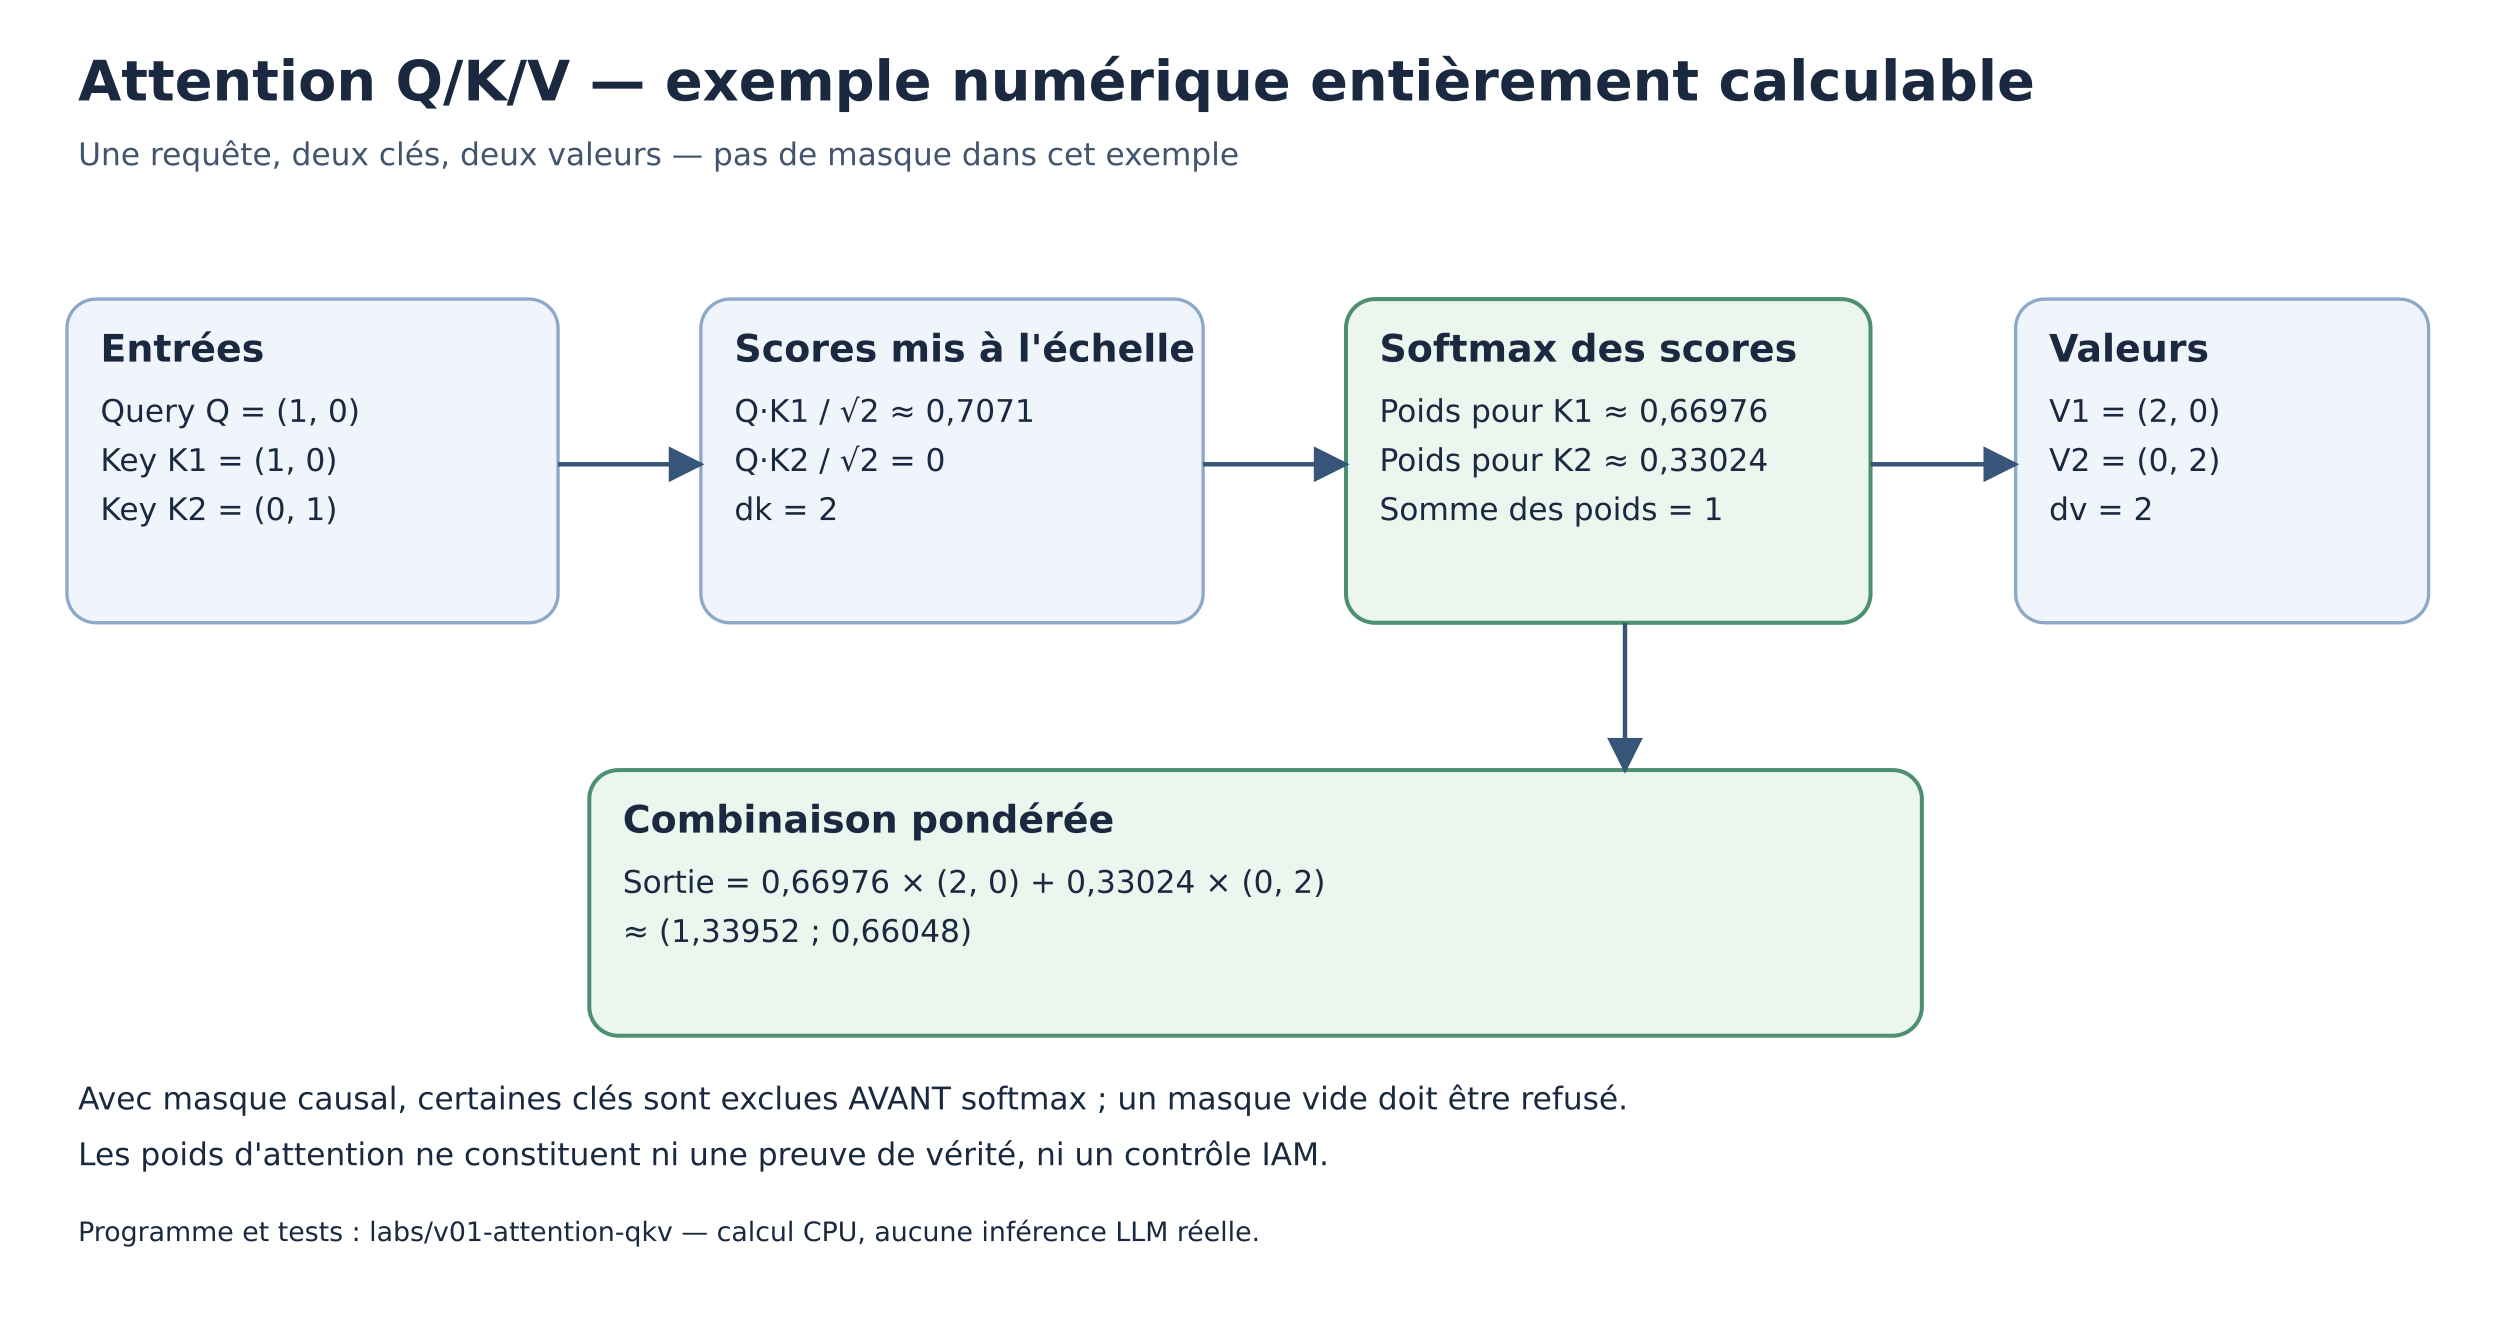
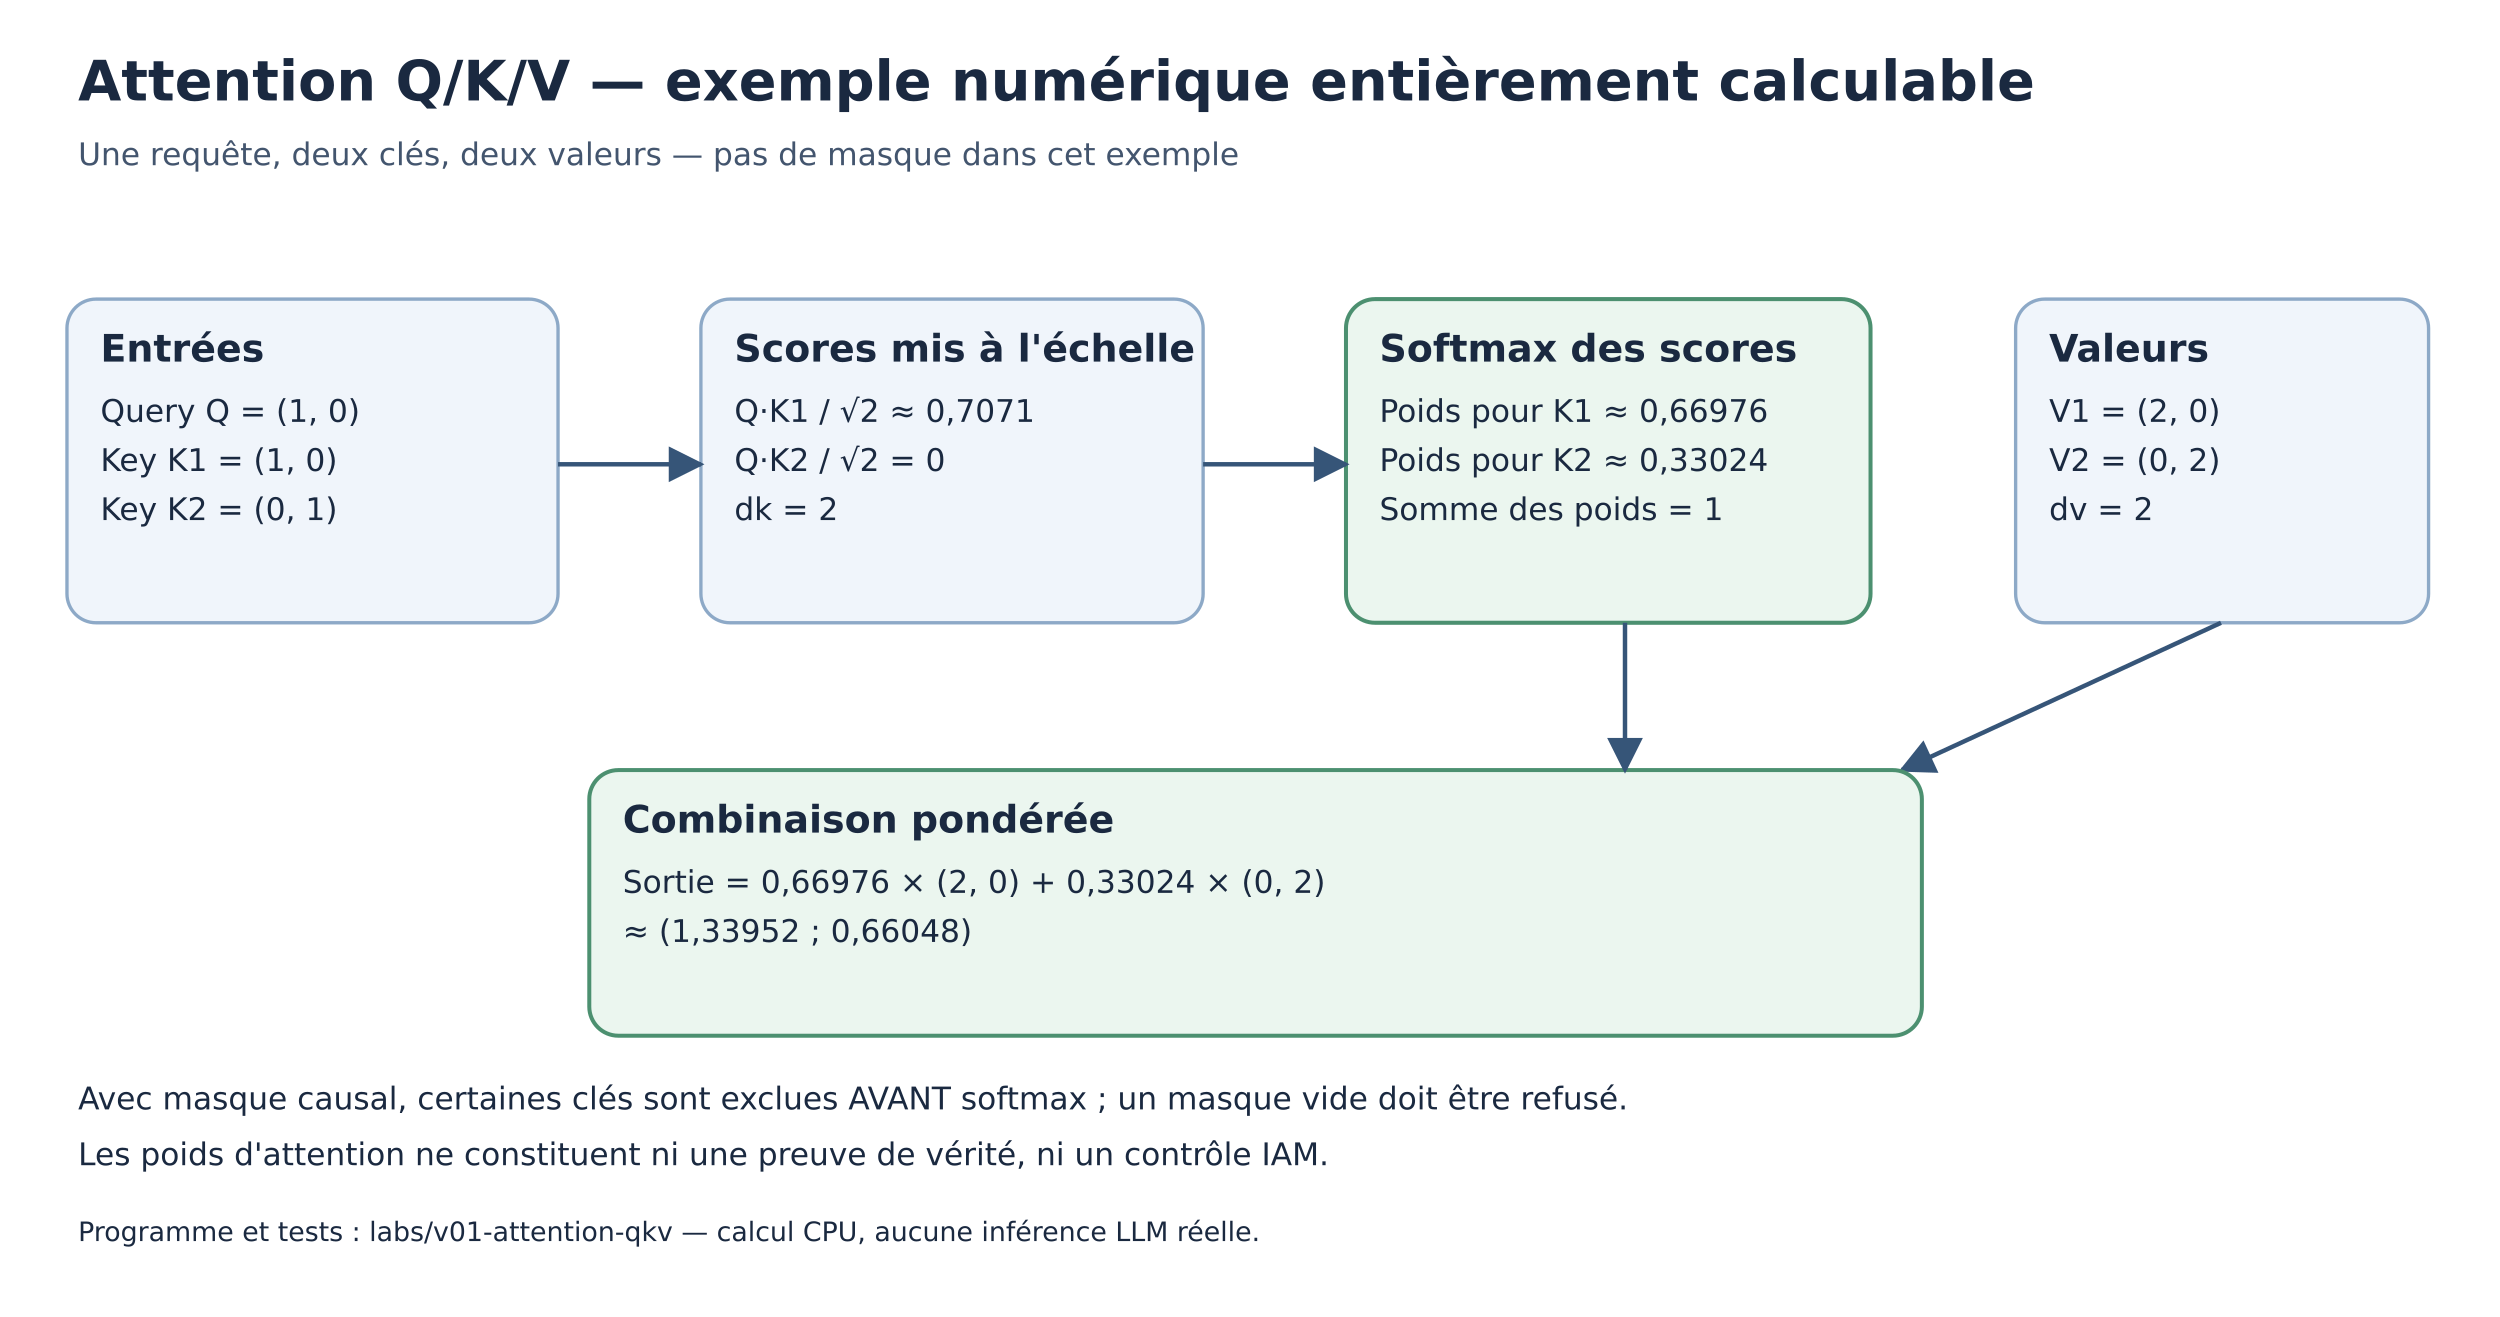
<svg xmlns="http://www.w3.org/2000/svg" width="1120" height="590" viewBox="0 0 1120 590" role="img" aria-labelledby="figure-title figure-desc">
  <rect x="0" y="0" width="1120" height="590" fill="#ffffff" />
  <defs>
    <marker id="arrow" viewBox="0 0 10 10" refX="9" refY="5" markerWidth="8" markerHeight="8" orient="auto">
      <path d="M0 0 L10 5 L0 10 Z" fill="#365578" />
    </marker>
    <marker id="back" viewBox="0 0 10 10" refX="9" refY="5" markerWidth="8" markerHeight="8" orient="auto">
      <path d="M0 0 L10 5 L0 10 Z" fill="#a65435" />
    </marker>
  </defs>
  <style>text{font-family:DejaVu Sans,Arial,sans-serif;fill:#1a2940} .title{font-size:25px;font-weight:700} .subtitle{font-size:14px;fill:#43556e}.head{font-size:17px;font-weight:700} .body{font-size:14px}.mini{font-size:12px}.card{fill:#f0f5fb;stroke:#8da9c7;stroke-width:1.5}.safe{fill:#ebf6ef;stroke:#4c9070;stroke-width:1.8}.caution{fill:#fff6e9;stroke:#be854e;stroke-width:1.8}.link{stroke:#365578;stroke-width:2;fill:none;marker-end:url(#arrow)}.back{stroke:#a65435;stroke-width:2;stroke-dasharray:6 4;fill:none;marker-end:url(#back)}.separator{stroke:#9caec0;stroke-dasharray:8 6;stroke-width:2}</style>
  <text x="35" y="45" class="title">Attention Q/K/V — exemple numérique entièrement calculable</text>
  <text x="35" y="74" class="subtitle">Une requête, deux clés, deux valeurs — pas de masque dans cet exemple</text>
  <rect x="30" y="134" width="220" height="145" rx="13" class="card" />
  <text x="45" y="162" class="head">Entrées</text>
  <text x="45" y="189" class="body">Query Q = (1, 0)</text>
  <text x="45" y="211" class="body">Key K1 = (1, 0)</text>
  <text x="45" y="233" class="body">Key K2 = (0, 1)</text>
  <rect x="314" y="134" width="225" height="145" rx="13" class="card" />
  <text x="329" y="162" class="head">Scores mis à l'échelle</text>
  <text x="329" y="189" class="body">Q·K1 / √2 ≈ 0,7071</text>
  <text x="329" y="211" class="body">Q·K2 / √2 = 0</text>
  <text x="329" y="233" class="body">dk = 2</text>
  <rect x="603" y="134" width="235" height="145" rx="13" class="safe" />
  <text x="618" y="162" class="head">Softmax des scores</text>
  <text x="618" y="189" class="body">Poids pour K1 ≈ 0,66976</text>
  <text x="618" y="211" class="body">Poids pour K2 ≈ 0,33024</text>
  <text x="618" y="233" class="body">Somme des poids = 1</text>
  <rect x="903" y="134" width="185" height="145" rx="13" class="card" />
  <text x="918" y="162" class="head">Valeurs</text>
  <text x="918" y="189" class="body">V1 = (2, 0)</text>
  <text x="918" y="211" class="body">V2 = (0, 2)</text>
  <text x="918" y="233" class="body">dv = 2</text>
  <path d="M250,208 L314,208" class="link" />
  <path d="M539,208 L603,208" class="link" />
-   <path d="M838,208 L903,208" class="link" />
+   <path d="M995,279 L852,345" class="link" />
  <rect x="264" y="345" width="597" height="119" rx="13" class="safe" />
  <text x="279" y="373" class="head">Combinaison pondérée</text>
  <text x="279" y="400" class="body">Sortie = 0,66976 × (2, 0) + 0,33024 × (0, 2)</text>
  <text x="279" y="422" class="body">≈ (1,33952 ; 0,66048)</text>
  <path d="M728,279 L728,345" class="link" />
  <text x="35" y="497" class="body">Avec masque causal, certaines clés sont exclues AVANT softmax ; un masque vide doit être refusé.</text>
  <text x="35" y="522" class="body">Les poids d'attention ne constituent ni une preuve de vérité, ni un contrôle IAM.</text>
  <text x="35" y="556" class="mini">Programme et tests : labs/v01-attention-qkv — calcul CPU, aucune inférence LLM réelle.</text>
</svg>
